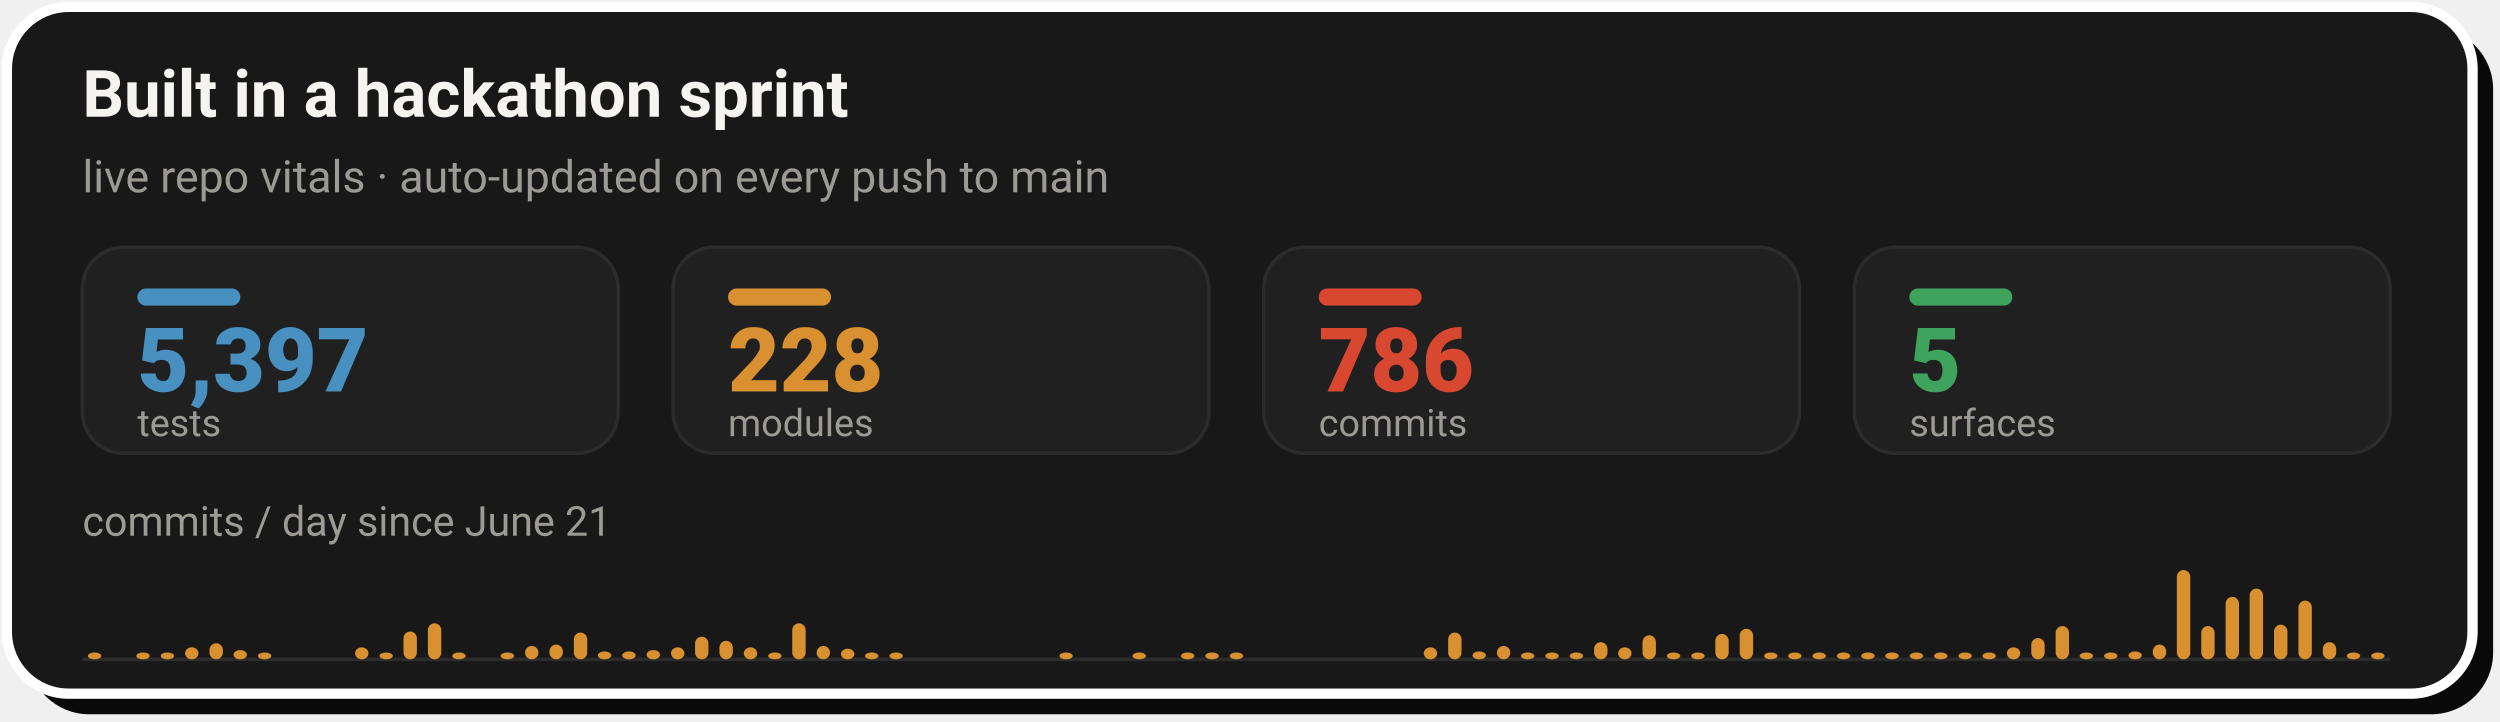
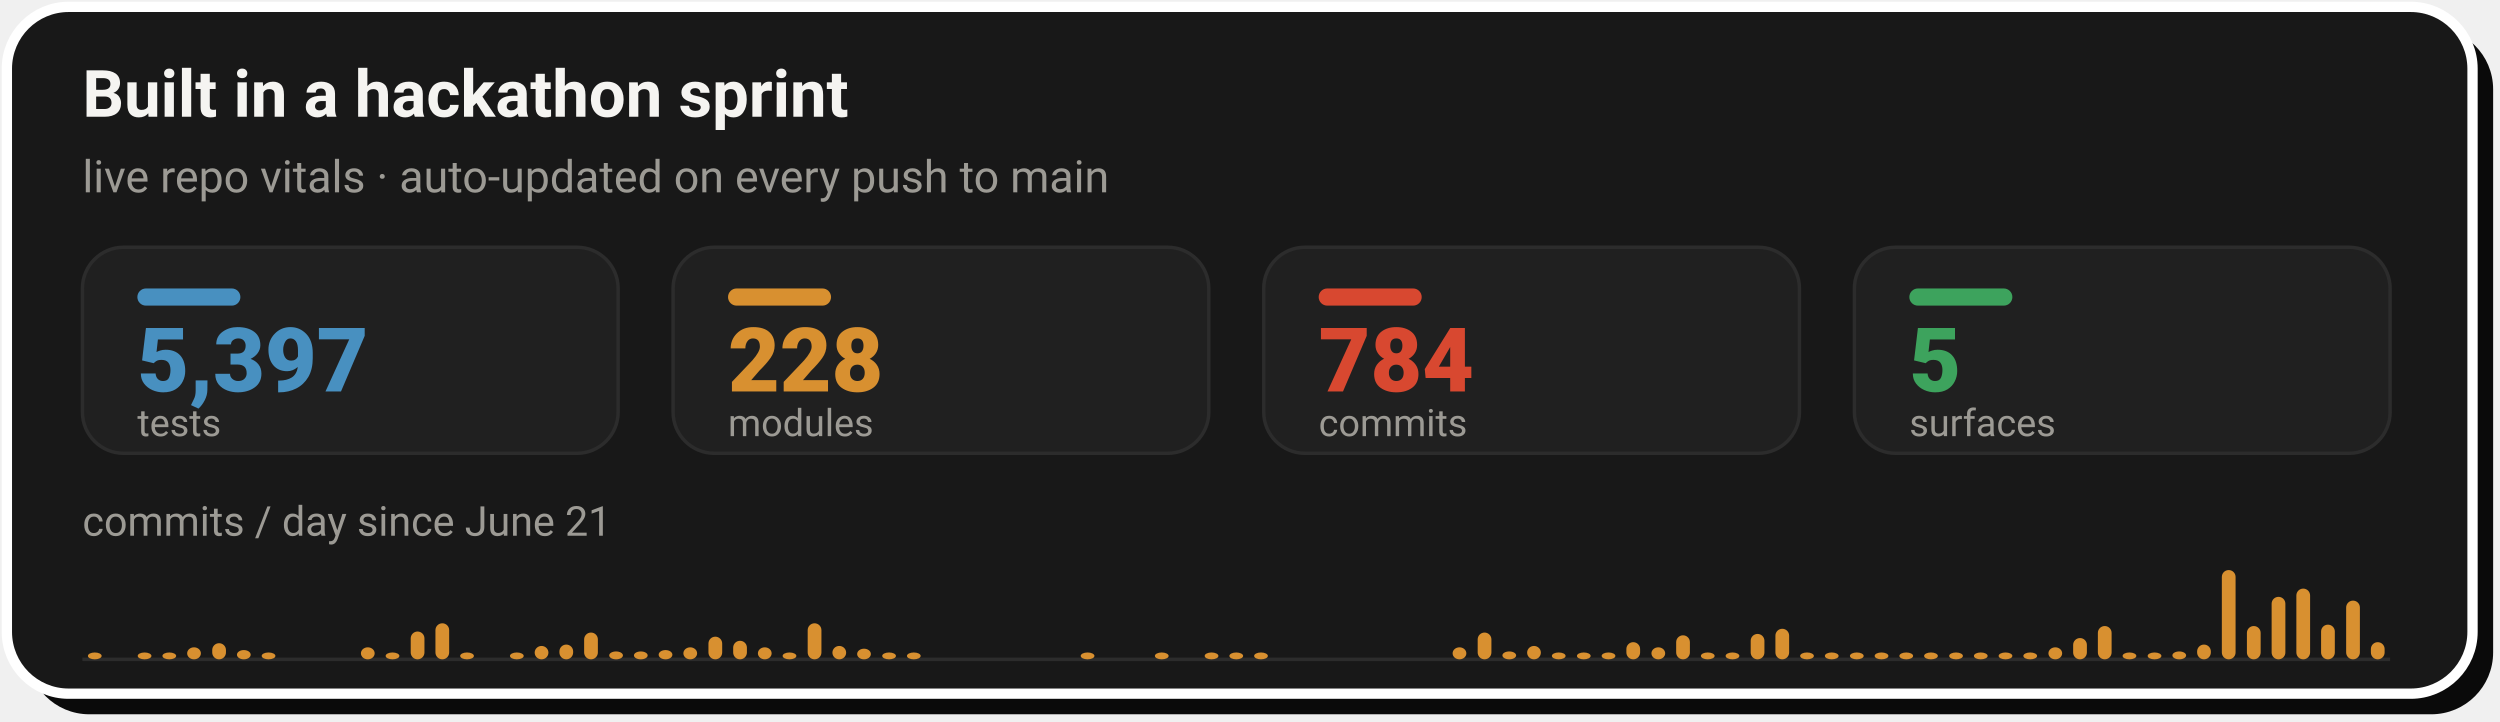
- <svg xmlns="http://www.w3.org/2000/svg" width="728" height="210" viewBox="0 0 728 210" role="img" aria-label="Live repo vitals: 5,397 tests, 228 modules, 786 commits across 5 surfaces, with a commits-per-day sprint velocity chart since June 21">
+ <svg xmlns="http://www.w3.org/2000/svg" width="728" height="210" viewBox="0 0 728 210" role="img" aria-label="Live repo vitals: 5,397 tests, 228 modules, 784 commits across 5 surfaces, with a commits-per-day sprint velocity chart since June 21">
  <rect x="8" y="8" width="718" height="200" rx="18" fill="#0A0A0A" />
  <rect x="2" y="2" width="718" height="200" rx="18" fill="#181818" stroke="#FFFFFF" stroke-width="3" />
  <text x="24" y="34" font-family="-apple-system,'Segoe UI',Roboto,Helvetica,Arial,sans-serif" font-size="19" font-weight="700" fill="#F5F4F1">Built in a hackathon sprint</text>
  <text x="24" y="56" font-family="-apple-system,'Segoe UI',Roboto,Helvetica,Arial,sans-serif" font-size="13" fill="#9C9A94">live repo vitals · auto-updated on every push to main</text>
  <rect x="24.0" y="72" width="156.0" height="60" rx="12" fill="#202020" stroke="#2C2C2C" stroke-width="1" />
  <rect x="40.0" y="84" width="30" height="5" rx="2.5" fill="#4890C0" />
  <text x="40.0" y="114" font-family="-apple-system,'Segoe UI',Roboto,Helvetica,Arial,sans-serif" font-size="26" font-weight="800" fill="#4890C0">5,397</text>
  <text x="40.0" y="127" font-family="-apple-system,'Segoe UI',Roboto,Helvetica,Arial,sans-serif" font-size="11" fill="#9C9A94">tests</text>
  <rect x="196.0" y="72" width="156.0" height="60" rx="12" fill="#202020" stroke="#2C2C2C" stroke-width="1" />
  <rect x="212.0" y="84" width="30" height="5" rx="2.5" fill="#D89030" />
  <text x="212.0" y="114" font-family="-apple-system,'Segoe UI',Roboto,Helvetica,Arial,sans-serif" font-size="26" font-weight="800" fill="#D89030">228</text>
  <text x="212.0" y="127" font-family="-apple-system,'Segoe UI',Roboto,Helvetica,Arial,sans-serif" font-size="11" fill="#9C9A94">modules</text>
  <rect x="368.0" y="72" width="156.0" height="60" rx="12" fill="#202020" stroke="#2C2C2C" stroke-width="1" />
  <rect x="384.0" y="84" width="30" height="5" rx="2.5" fill="#D84830" />
-   <text x="384.0" y="114" font-family="-apple-system,'Segoe UI',Roboto,Helvetica,Arial,sans-serif" font-size="26" font-weight="800" fill="#D84830">786</text>
+   <text x="384.0" y="114" font-family="-apple-system,'Segoe UI',Roboto,Helvetica,Arial,sans-serif" font-size="26" font-weight="800" fill="#D84830">784</text>
  <text x="384.0" y="127" font-family="-apple-system,'Segoe UI',Roboto,Helvetica,Arial,sans-serif" font-size="11" fill="#9C9A94">commits</text>
  <rect x="540.0" y="72" width="156.0" height="60" rx="12" fill="#202020" stroke="#2C2C2C" stroke-width="1" />
  <rect x="556.0" y="84" width="30" height="5" rx="2.5" fill="#3DA35D" />
  <text x="556.0" y="114" font-family="-apple-system,'Segoe UI',Roboto,Helvetica,Arial,sans-serif" font-size="26" font-weight="800" fill="#3DA35D">5</text>
  <text x="556.0" y="127" font-family="-apple-system,'Segoe UI',Roboto,Helvetica,Arial,sans-serif" font-size="11" fill="#9C9A94">surfaces</text>
  <text x="24" y="156" font-family="-apple-system,'Segoe UI',Roboto,Helvetica,Arial,sans-serif" font-size="12" fill="#9C9A94">commits / day since June 21</text>
  <line x1="24.0" y1="192" x2="696.0" y2="192" stroke="#2C2C2C" stroke-width="1" />
-   <rect x="25.6" y="190.0" width="3.9" height="2.0" rx="2" fill="#D89030" />
-   <rect x="39.7" y="190.0" width="3.9" height="2.0" rx="2" fill="#D89030" />
-   <rect x="46.8" y="190.0" width="3.9" height="2.0" rx="2" fill="#D89030" />
-   <rect x="53.9" y="188.5" width="3.9" height="3.5" rx="2" fill="#D89030" />
-   <rect x="61.0" y="187.3" width="3.9" height="4.7" rx="2" fill="#D89030" />
-   <rect x="68.0" y="189.3" width="3.9" height="2.7" rx="2" fill="#D89030" />
-   <rect x="75.1" y="190.0" width="3.9" height="2.0" rx="2" fill="#D89030" />
-   <rect x="103.4" y="188.5" width="3.9" height="3.5" rx="2" fill="#D89030" />
-   <rect x="110.5" y="190.0" width="3.9" height="2.0" rx="2" fill="#D89030" />
-   <rect x="117.5" y="183.9" width="3.9" height="8.1" rx="2" fill="#D89030" />
-   <rect x="124.6" y="181.5" width="3.9" height="10.5" rx="2" fill="#D89030" />
-   <rect x="131.7" y="190.0" width="3.9" height="2.0" rx="2" fill="#D89030" />
-   <rect x="145.8" y="190.0" width="3.9" height="2.0" rx="2" fill="#D89030" />
-   <rect x="152.9" y="188.1" width="3.9" height="3.9" rx="2" fill="#D89030" />
-   <rect x="160.0" y="187.7" width="3.9" height="4.3" rx="2" fill="#D89030" />
-   <rect x="167.1" y="184.2" width="3.9" height="7.8" rx="2" fill="#D89030" />
-   <rect x="174.1" y="189.7" width="3.9" height="2.3" rx="2" fill="#D89030" />
-   <rect x="181.2" y="189.7" width="3.9" height="2.3" rx="2" fill="#D89030" />
-   <rect x="188.3" y="189.3" width="3.9" height="2.7" rx="2" fill="#D89030" />
-   <rect x="195.4" y="188.5" width="3.9" height="3.5" rx="2" fill="#D89030" />
-   <rect x="202.4" y="185.4" width="3.9" height="6.6" rx="2" fill="#D89030" />
-   <rect x="209.5" y="186.6" width="3.9" height="5.4" rx="2" fill="#D89030" />
-   <rect x="216.6" y="188.5" width="3.9" height="3.5" rx="2" fill="#D89030" />
-   <rect x="223.7" y="190.0" width="3.9" height="2.0" rx="2" fill="#D89030" />
-   <rect x="230.7" y="181.5" width="3.9" height="10.5" rx="2" fill="#D89030" />
-   <rect x="237.8" y="188.1" width="3.9" height="3.9" rx="2" fill="#D89030" />
-   <rect x="244.9" y="188.9" width="3.9" height="3.1" rx="2" fill="#D89030" />
-   <rect x="251.9" y="190.0" width="3.9" height="2.0" rx="2" fill="#D89030" />
-   <rect x="259.0" y="190.0" width="3.9" height="2.0" rx="2" fill="#D89030" />
-   <rect x="308.5" y="190.0" width="3.9" height="2.0" rx="2" fill="#D89030" />
-   <rect x="329.8" y="190.0" width="3.9" height="2.0" rx="2" fill="#D89030" />
-   <rect x="343.9" y="190.0" width="3.9" height="2.0" rx="2" fill="#D89030" />
-   <rect x="351.0" y="190.0" width="3.9" height="2.0" rx="2" fill="#D89030" />
-   <rect x="358.1" y="190.0" width="3.9" height="2.0" rx="2" fill="#D89030" />
-   <rect x="414.6" y="188.5" width="3.9" height="3.5" rx="2" fill="#D89030" />
-   <rect x="421.7" y="184.2" width="3.9" height="7.8" rx="2" fill="#D89030" />
-   <rect x="428.8" y="189.7" width="3.9" height="2.3" rx="2" fill="#D89030" />
-   <rect x="435.9" y="188.1" width="3.9" height="3.9" rx="2" fill="#D89030" />
-   <rect x="442.9" y="190.0" width="3.9" height="2.0" rx="2" fill="#D89030" />
-   <rect x="450.0" y="190.0" width="3.9" height="2.0" rx="2" fill="#D89030" />
-   <rect x="457.1" y="190.0" width="3.9" height="2.0" rx="2" fill="#D89030" />
-   <rect x="464.2" y="187.0" width="3.9" height="5.0" rx="2" fill="#D89030" />
-   <rect x="471.2" y="188.5" width="3.9" height="3.5" rx="2" fill="#D89030" />
-   <rect x="478.3" y="185.0" width="3.9" height="7.0" rx="2" fill="#D89030" />
-   <rect x="485.4" y="190.0" width="3.9" height="2.0" rx="2" fill="#D89030" />
-   <rect x="492.5" y="190.0" width="3.9" height="2.0" rx="2" fill="#D89030" />
-   <rect x="499.5" y="184.6" width="3.9" height="7.4" rx="2" fill="#D89030" />
-   <rect x="506.6" y="183.1" width="3.9" height="8.9" rx="2" fill="#D89030" />
-   <rect x="513.7" y="190.0" width="3.9" height="2.0" rx="2" fill="#D89030" />
-   <rect x="520.7" y="190.0" width="3.9" height="2.0" rx="2" fill="#D89030" />
-   <rect x="527.8" y="190.0" width="3.9" height="2.0" rx="2" fill="#D89030" />
-   <rect x="534.9" y="190.0" width="3.9" height="2.0" rx="2" fill="#D89030" />
-   <rect x="542.0" y="190.0" width="3.9" height="2.0" rx="2" fill="#D89030" />
-   <rect x="549.0" y="190.0" width="3.9" height="2.0" rx="2" fill="#D89030" />
-   <rect x="556.1" y="190.0" width="3.9" height="2.0" rx="2" fill="#D89030" />
-   <rect x="563.2" y="190.0" width="3.9" height="2.0" rx="2" fill="#D89030" />
-   <rect x="570.3" y="190.0" width="3.9" height="2.0" rx="2" fill="#D89030" />
-   <rect x="577.3" y="190.0" width="3.9" height="2.0" rx="2" fill="#D89030" />
-   <rect x="584.4" y="188.5" width="3.9" height="3.5" rx="2" fill="#D89030" />
-   <rect x="591.5" y="185.8" width="3.9" height="6.2" rx="2" fill="#D89030" />
-   <rect x="598.6" y="182.3" width="3.9" height="9.7" rx="2" fill="#D89030" />
-   <rect x="605.6" y="190.0" width="3.9" height="2.0" rx="2" fill="#D89030" />
-   <rect x="612.7" y="190.0" width="3.9" height="2.0" rx="2" fill="#D89030" />
-   <rect x="619.8" y="189.7" width="3.9" height="2.3" rx="2" fill="#D89030" />
-   <rect x="626.9" y="187.7" width="3.9" height="4.3" rx="2" fill="#D89030" />
-   <rect x="633.9" y="166.0" width="3.9" height="26.0" rx="2" fill="#D89030" />
-   <rect x="641.0" y="182.3" width="3.9" height="9.7" rx="2" fill="#D89030" />
-   <rect x="648.1" y="173.8" width="3.9" height="18.2" rx="2" fill="#D89030" />
-   <rect x="655.1" y="171.4" width="3.9" height="20.6" rx="2" fill="#D89030" />
-   <rect x="662.2" y="181.9" width="3.9" height="10.1" rx="2" fill="#D89030" />
-   <rect x="669.3" y="174.9" width="3.9" height="17.1" rx="2" fill="#D89030" />
-   <rect x="676.4" y="187.0" width="3.9" height="5.0" rx="2" fill="#D89030" />
-   <rect x="683.4" y="190.0" width="3.9" height="2.0" rx="2" fill="#D89030" />
-   <rect x="690.5" y="190.0" width="3.9" height="2.0" rx="2" fill="#D89030" />
+   <rect x="25.6" y="190.0" width="4.0" height="2.0" rx="2" fill="#D89030" />
+   <rect x="40.1" y="190.0" width="4.0" height="2.0" rx="2" fill="#D89030" />
+   <rect x="47.3" y="190.0" width="4.0" height="2.0" rx="2" fill="#D89030" />
+   <rect x="54.5" y="188.5" width="4.0" height="3.5" rx="2" fill="#D89030" />
+   <rect x="61.8" y="187.3" width="4.0" height="4.7" rx="2" fill="#D89030" />
+   <rect x="69.0" y="189.3" width="4.0" height="2.7" rx="2" fill="#D89030" />
+   <rect x="76.2" y="190.0" width="4.0" height="2.0" rx="2" fill="#D89030" />
+   <rect x="105.1" y="188.5" width="4.0" height="3.5" rx="2" fill="#D89030" />
+   <rect x="112.3" y="190.0" width="4.0" height="2.0" rx="2" fill="#D89030" />
+   <rect x="119.6" y="183.9" width="4.0" height="8.1" rx="2" fill="#D89030" />
+   <rect x="126.8" y="181.5" width="4.0" height="10.5" rx="2" fill="#D89030" />
+   <rect x="134.0" y="190.0" width="4.0" height="2.0" rx="2" fill="#D89030" />
+   <rect x="148.5" y="190.0" width="4.0" height="2.0" rx="2" fill="#D89030" />
+   <rect x="155.7" y="188.1" width="4.0" height="3.9" rx="2" fill="#D89030" />
+   <rect x="162.9" y="187.7" width="4.0" height="4.3" rx="2" fill="#D89030" />
+   <rect x="170.1" y="184.2" width="4.0" height="7.8" rx="2" fill="#D89030" />
+   <rect x="177.4" y="189.7" width="4.0" height="2.3" rx="2" fill="#D89030" />
+   <rect x="184.6" y="189.7" width="4.0" height="2.3" rx="2" fill="#D89030" />
+   <rect x="191.8" y="189.3" width="4.0" height="2.7" rx="2" fill="#D89030" />
+   <rect x="199.0" y="188.5" width="4.0" height="3.5" rx="2" fill="#D89030" />
+   <rect x="206.3" y="185.4" width="4.0" height="6.6" rx="2" fill="#D89030" />
+   <rect x="213.5" y="186.6" width="4.0" height="5.4" rx="2" fill="#D89030" />
+   <rect x="220.7" y="188.5" width="4.0" height="3.5" rx="2" fill="#D89030" />
+   <rect x="227.9" y="190.0" width="4.0" height="2.0" rx="2" fill="#D89030" />
+   <rect x="235.2" y="181.5" width="4.0" height="10.5" rx="2" fill="#D89030" />
+   <rect x="242.4" y="188.1" width="4.0" height="3.9" rx="2" fill="#D89030" />
+   <rect x="249.6" y="188.9" width="4.0" height="3.1" rx="2" fill="#D89030" />
+   <rect x="256.9" y="190.0" width="4.0" height="2.0" rx="2" fill="#D89030" />
+   <rect x="264.1" y="190.0" width="4.0" height="2.0" rx="2" fill="#D89030" />
+   <rect x="314.7" y="190.0" width="4.0" height="2.0" rx="2" fill="#D89030" />
+   <rect x="336.3" y="190.0" width="4.0" height="2.0" rx="2" fill="#D89030" />
+   <rect x="350.8" y="190.0" width="4.0" height="2.0" rx="2" fill="#D89030" />
+   <rect x="358.0" y="190.0" width="4.0" height="2.0" rx="2" fill="#D89030" />
+   <rect x="365.2" y="190.0" width="4.0" height="2.0" rx="2" fill="#D89030" />
+   <rect x="423.0" y="188.5" width="4.0" height="3.5" rx="2" fill="#D89030" />
+   <rect x="430.3" y="184.2" width="4.0" height="7.8" rx="2" fill="#D89030" />
+   <rect x="437.5" y="189.7" width="4.0" height="2.3" rx="2" fill="#D89030" />
+   <rect x="444.7" y="188.1" width="4.0" height="3.9" rx="2" fill="#D89030" />
+   <rect x="451.9" y="190.0" width="4.0" height="2.0" rx="2" fill="#D89030" />
+   <rect x="459.2" y="190.0" width="4.0" height="2.0" rx="2" fill="#D89030" />
+   <rect x="466.4" y="190.0" width="4.0" height="2.0" rx="2" fill="#D89030" />
+   <rect x="473.6" y="187.0" width="4.0" height="5.0" rx="2" fill="#D89030" />
+   <rect x="480.9" y="188.5" width="4.0" height="3.5" rx="2" fill="#D89030" />
+   <rect x="488.1" y="185.0" width="4.0" height="7.0" rx="2" fill="#D89030" />
+   <rect x="495.3" y="190.0" width="4.0" height="2.0" rx="2" fill="#D89030" />
+   <rect x="502.5" y="190.0" width="4.0" height="2.0" rx="2" fill="#D89030" />
+   <rect x="509.8" y="184.6" width="4.0" height="7.4" rx="2" fill="#D89030" />
+   <rect x="517.0" y="183.1" width="4.0" height="8.9" rx="2" fill="#D89030" />
+   <rect x="524.2" y="190.0" width="4.0" height="2.0" rx="2" fill="#D89030" />
+   <rect x="531.4" y="190.0" width="4.0" height="2.0" rx="2" fill="#D89030" />
+   <rect x="538.7" y="190.0" width="4.0" height="2.0" rx="2" fill="#D89030" />
+   <rect x="545.9" y="190.0" width="4.0" height="2.0" rx="2" fill="#D89030" />
+   <rect x="553.1" y="190.0" width="4.0" height="2.0" rx="2" fill="#D89030" />
+   <rect x="560.3" y="190.0" width="4.0" height="2.0" rx="2" fill="#D89030" />
+   <rect x="567.6" y="190.0" width="4.0" height="2.0" rx="2" fill="#D89030" />
+   <rect x="574.8" y="190.0" width="4.0" height="2.0" rx="2" fill="#D89030" />
+   <rect x="582.0" y="190.0" width="4.0" height="2.0" rx="2" fill="#D89030" />
+   <rect x="589.2" y="190.0" width="4.0" height="2.0" rx="2" fill="#D89030" />
+   <rect x="596.5" y="188.5" width="4.0" height="3.5" rx="2" fill="#D89030" />
+   <rect x="603.7" y="185.8" width="4.0" height="6.2" rx="2" fill="#D89030" />
+   <rect x="610.9" y="182.3" width="4.0" height="9.7" rx="2" fill="#D89030" />
+   <rect x="618.1" y="190.0" width="4.0" height="2.0" rx="2" fill="#D89030" />
+   <rect x="625.4" y="190.0" width="4.0" height="2.0" rx="2" fill="#D89030" />
+   <rect x="632.6" y="189.7" width="4.0" height="2.3" rx="2" fill="#D89030" />
+   <rect x="639.8" y="187.7" width="4.0" height="4.3" rx="2" fill="#D89030" />
+   <rect x="647.0" y="166.0" width="4.0" height="26.0" rx="2" fill="#D89030" />
+   <rect x="654.3" y="182.3" width="4.0" height="9.7" rx="2" fill="#D89030" />
+   <rect x="661.5" y="173.8" width="4.0" height="18.2" rx="2" fill="#D89030" />
+   <rect x="668.7" y="171.4" width="4.0" height="20.6" rx="2" fill="#D89030" />
+   <rect x="675.9" y="181.9" width="4.0" height="10.1" rx="2" fill="#D89030" />
+   <rect x="683.2" y="174.9" width="4.0" height="17.1" rx="2" fill="#D89030" />
+   <rect x="690.4" y="187.0" width="4.0" height="5.0" rx="2" fill="#D89030" />
</svg>
